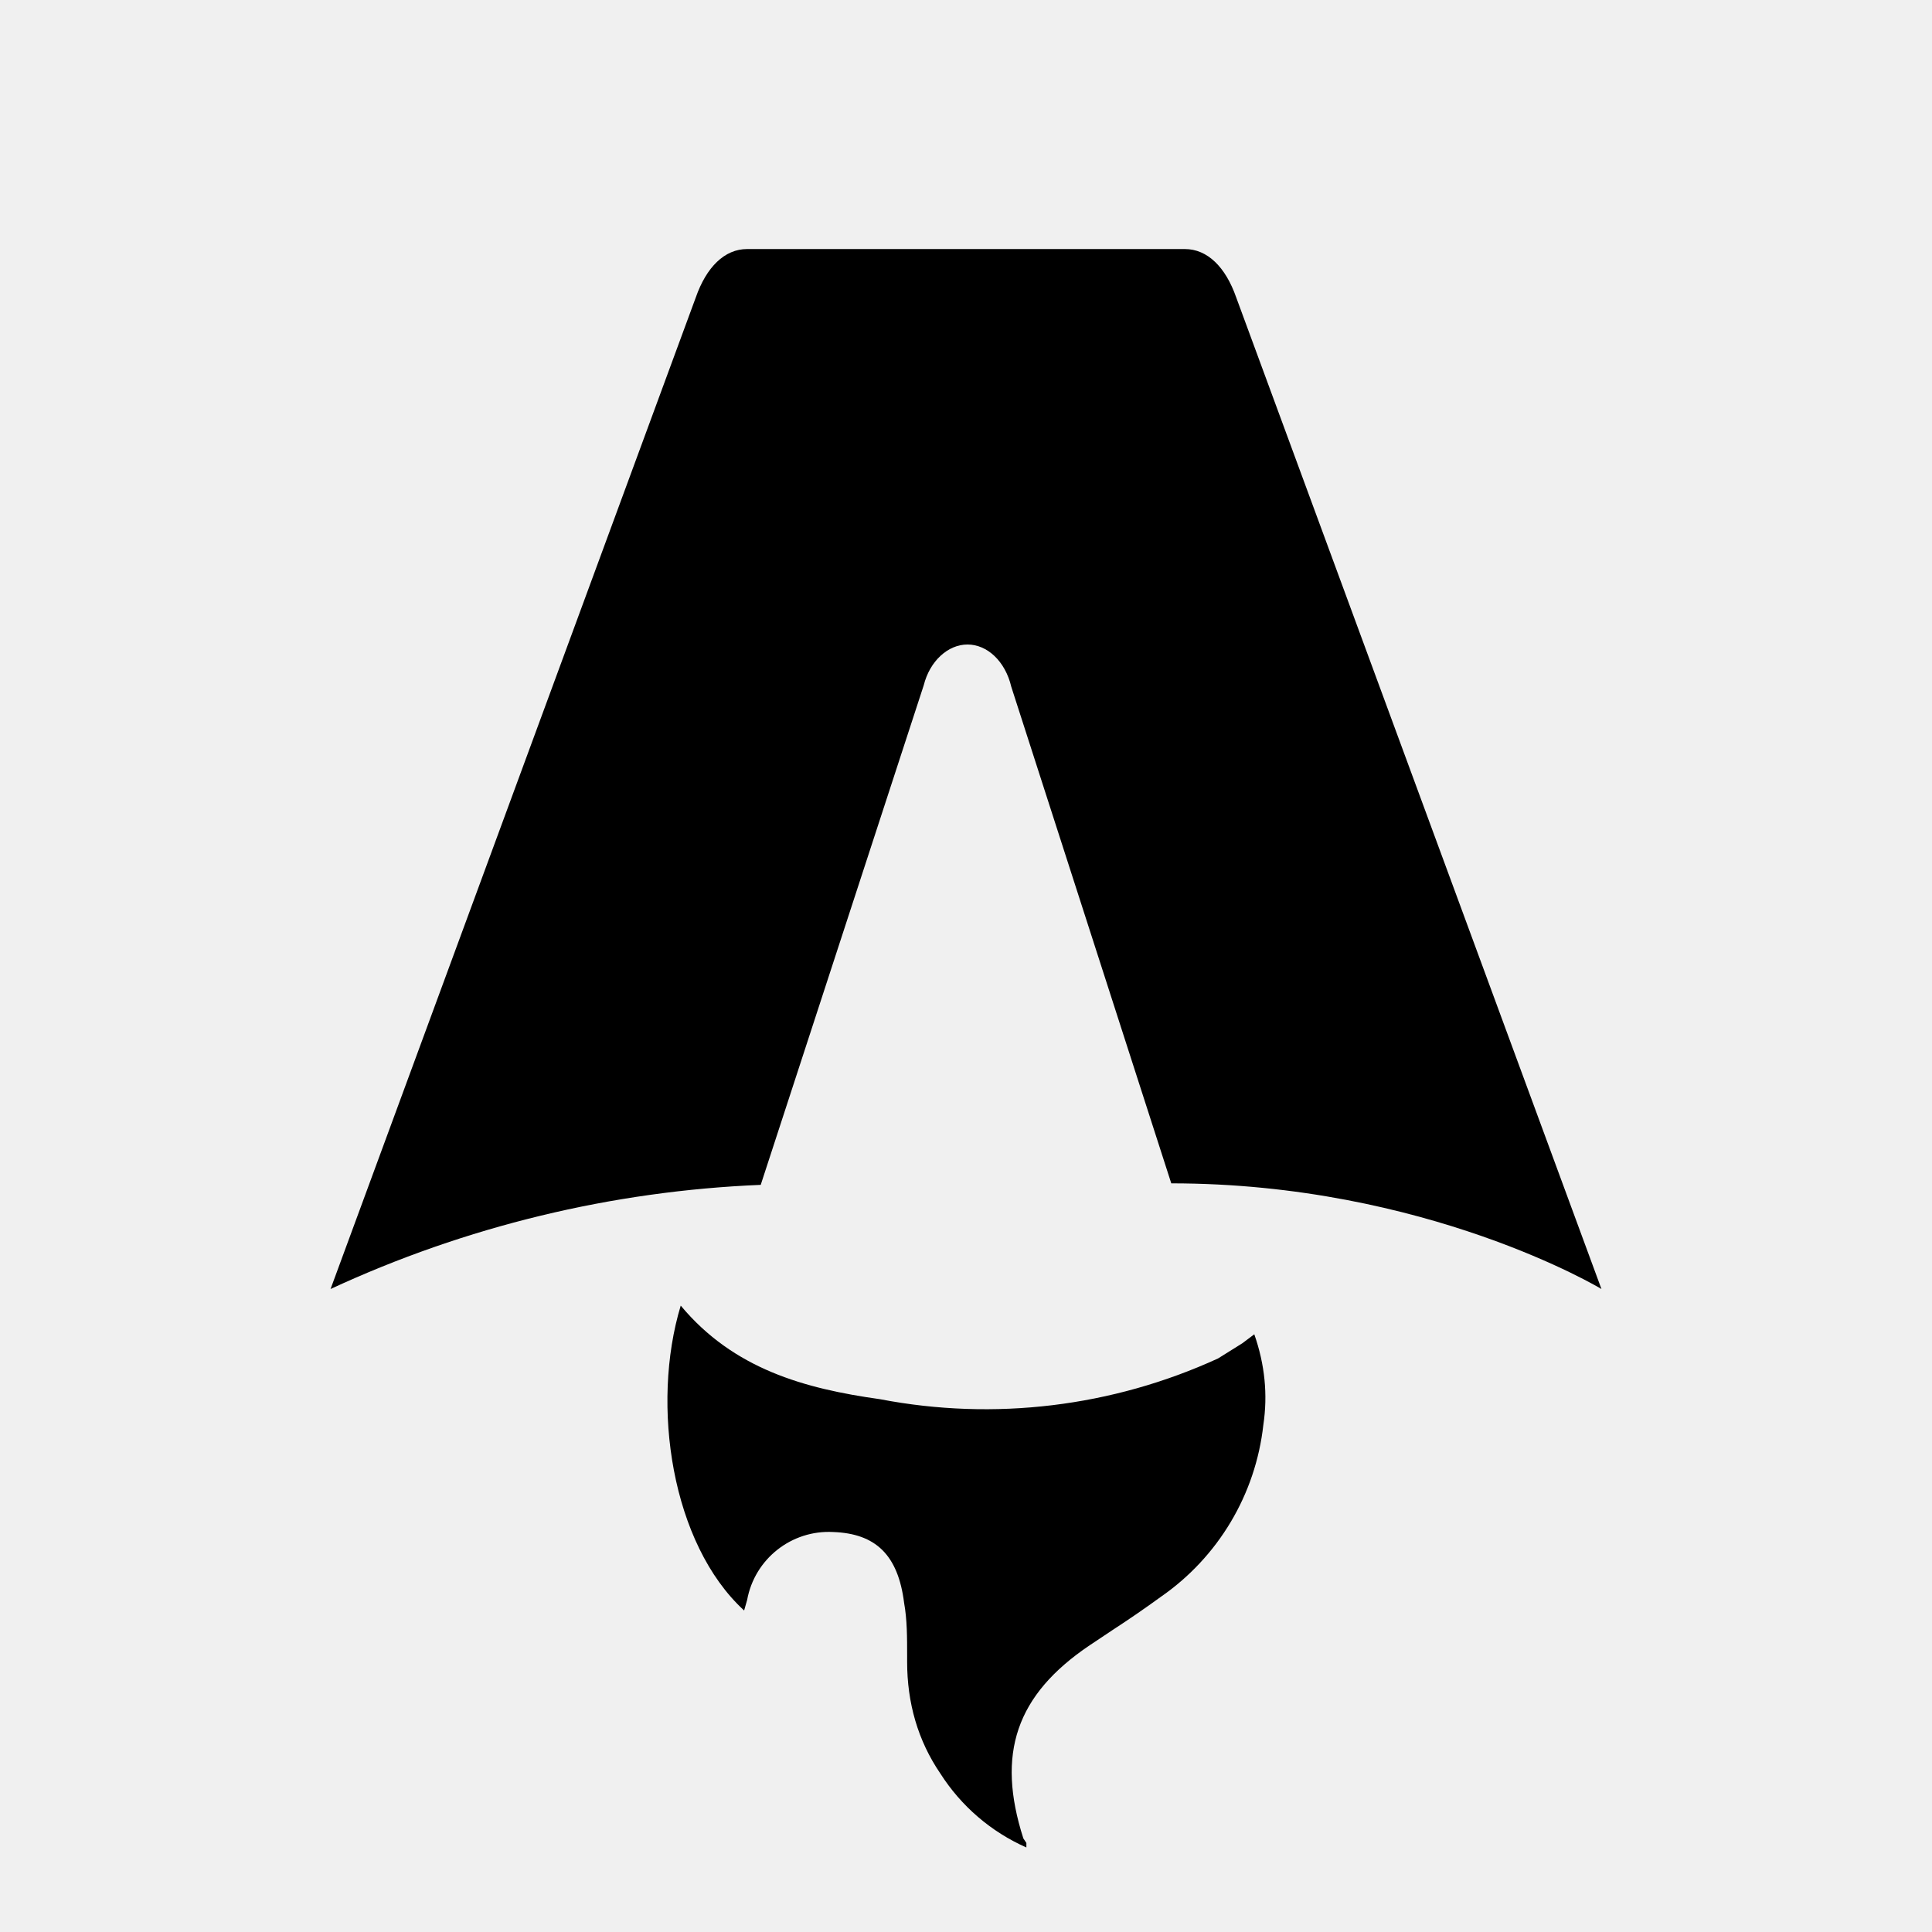
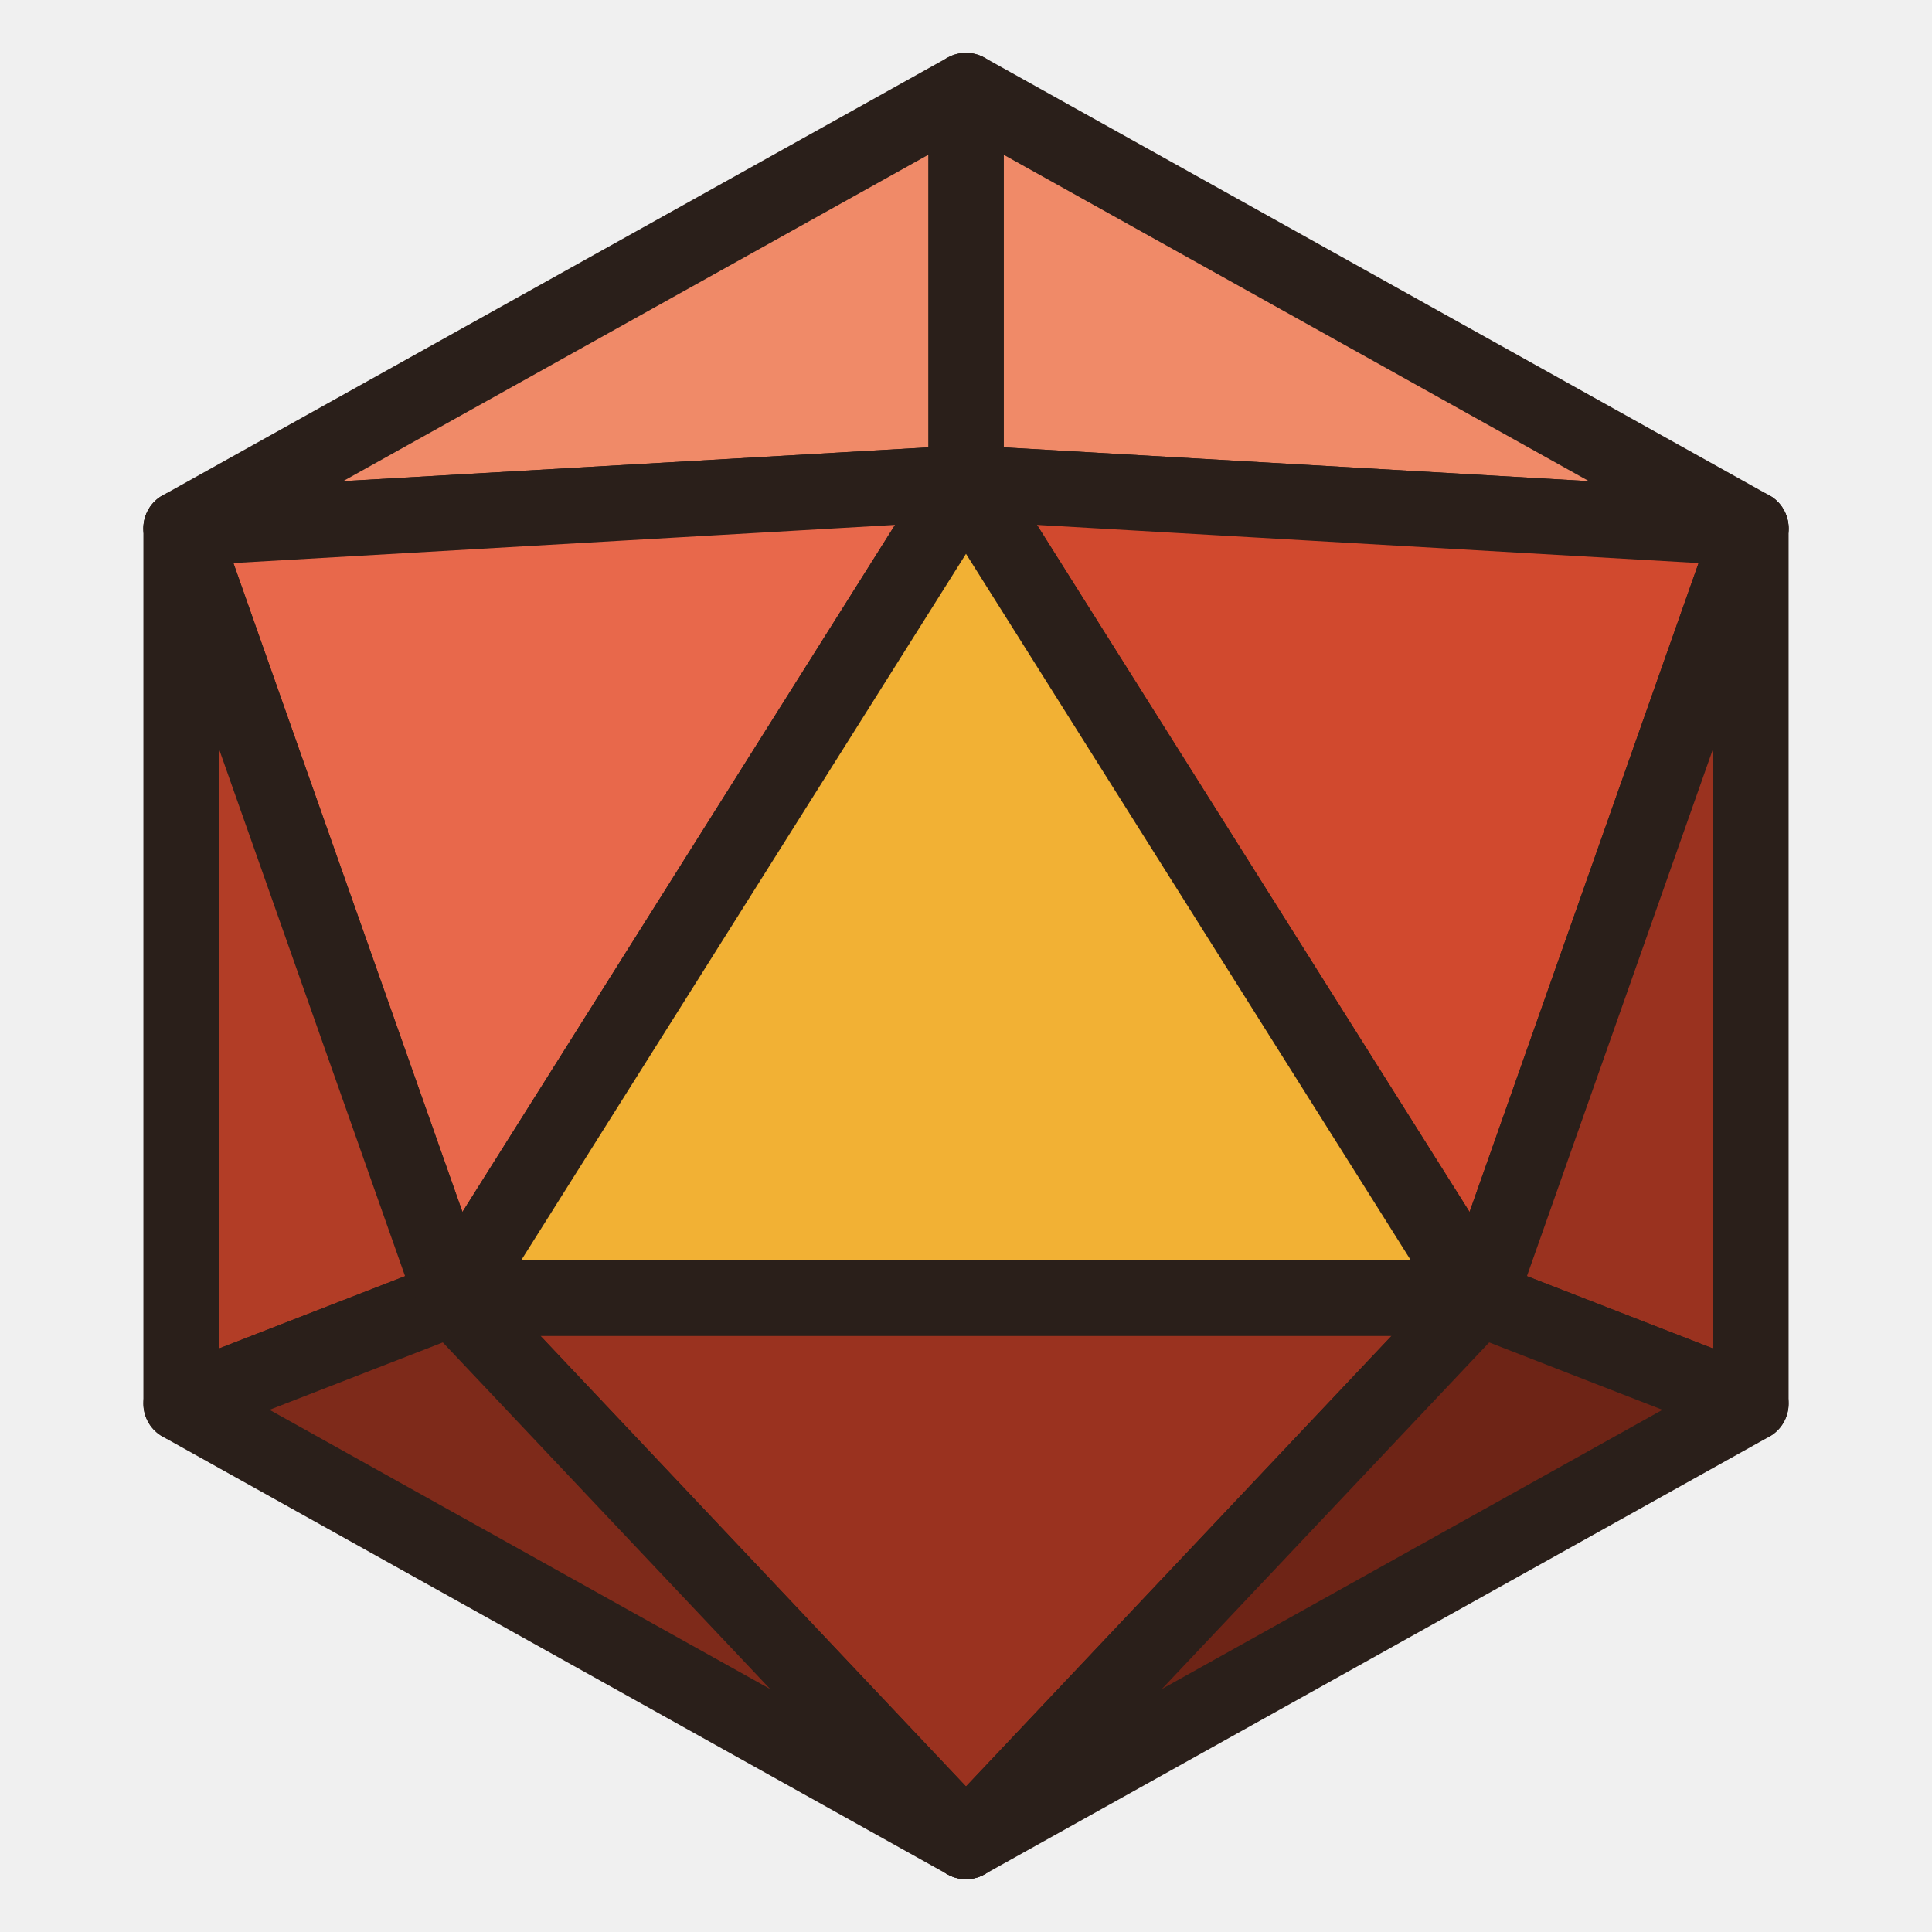
- <svg xmlns="http://www.w3.org/2000/svg" fill="none" viewBox="0 0 128 128">
-   <path d="M50.4 78.5a75.1 75.1 0 0 0-28.5 6.9l24.2-65.7c.7-2 1.9-3.2 3.4-3.2h29c1.5 0 2.7 1.2 3.4 3.2l24.2 65.7s-11.6-7-28.5-7L67 45.5c-.4-1.7-1.6-2.8-2.9-2.8-1.3 0-2.5 1.1-2.9 2.7L50.4 78.5Zm-1.1 28.2Zm-4.2-20.2c-2 6.6-.6 15.8 4.2 20.2a17.5 17.5 0 0 1 .2-.7 5.5 5.5 0 0 1 5.7-4.5c2.8.1 4.3 1.5 4.7 4.7.2 1.1.2 2.3.2 3.5v.4c0 2.7.7 5.2 2.2 7.4a13 13 0 0 0 5.7 4.9v-.3l-.2-.3c-1.8-5.6-.5-9.5 4.4-12.8l1.5-1a73 73 0 0 0 3.2-2.2 16 16 0 0 0 6.8-11.4c.3-2 .1-4-.6-6l-.8.6-1.6 1a37 37 0 0 1-22.4 2.7c-5-.7-9.7-2-13.2-6.2Z" />
-   <style>
-         path { fill: #000; }
-         @media (prefers-color-scheme: dark) {
-             path { fill: #FFF; }
-         }
-     </style>
+ <svg xmlns="http://www.w3.org/2000/svg" viewBox="0 0 128 128">
+   <g stroke="#2a1f1a" stroke-width="5" stroke-linejoin="round">
+     <polygon points="64,6 116,35 64,32" fill="#f08a68" />
+     <polygon points="64,6 64,32 12,35" fill="#f08a68" />
+     <polygon points="12,35 64,32 30,86" fill="#e8684b" />
+     <polygon points="116,35 98,86 64,32" fill="#d1492e" />
+     <polygon points="12,35 30,86 12,93" fill="#b23d26" />
+     <polygon points="116,35 116,93 98,86" fill="#9a321f" />
+     <polygon points="30,86 98,86 64,122" fill="#9a321f" />
+     <polygon points="12,93 30,86 64,122" fill="#7e2a1a" />
+     <polygon points="98,86 116,93 64,122" fill="#6e2416" />
+     <polygon points="64,32 98,86 30,86" fill="#f2b134" />
+   </g>
</svg>
